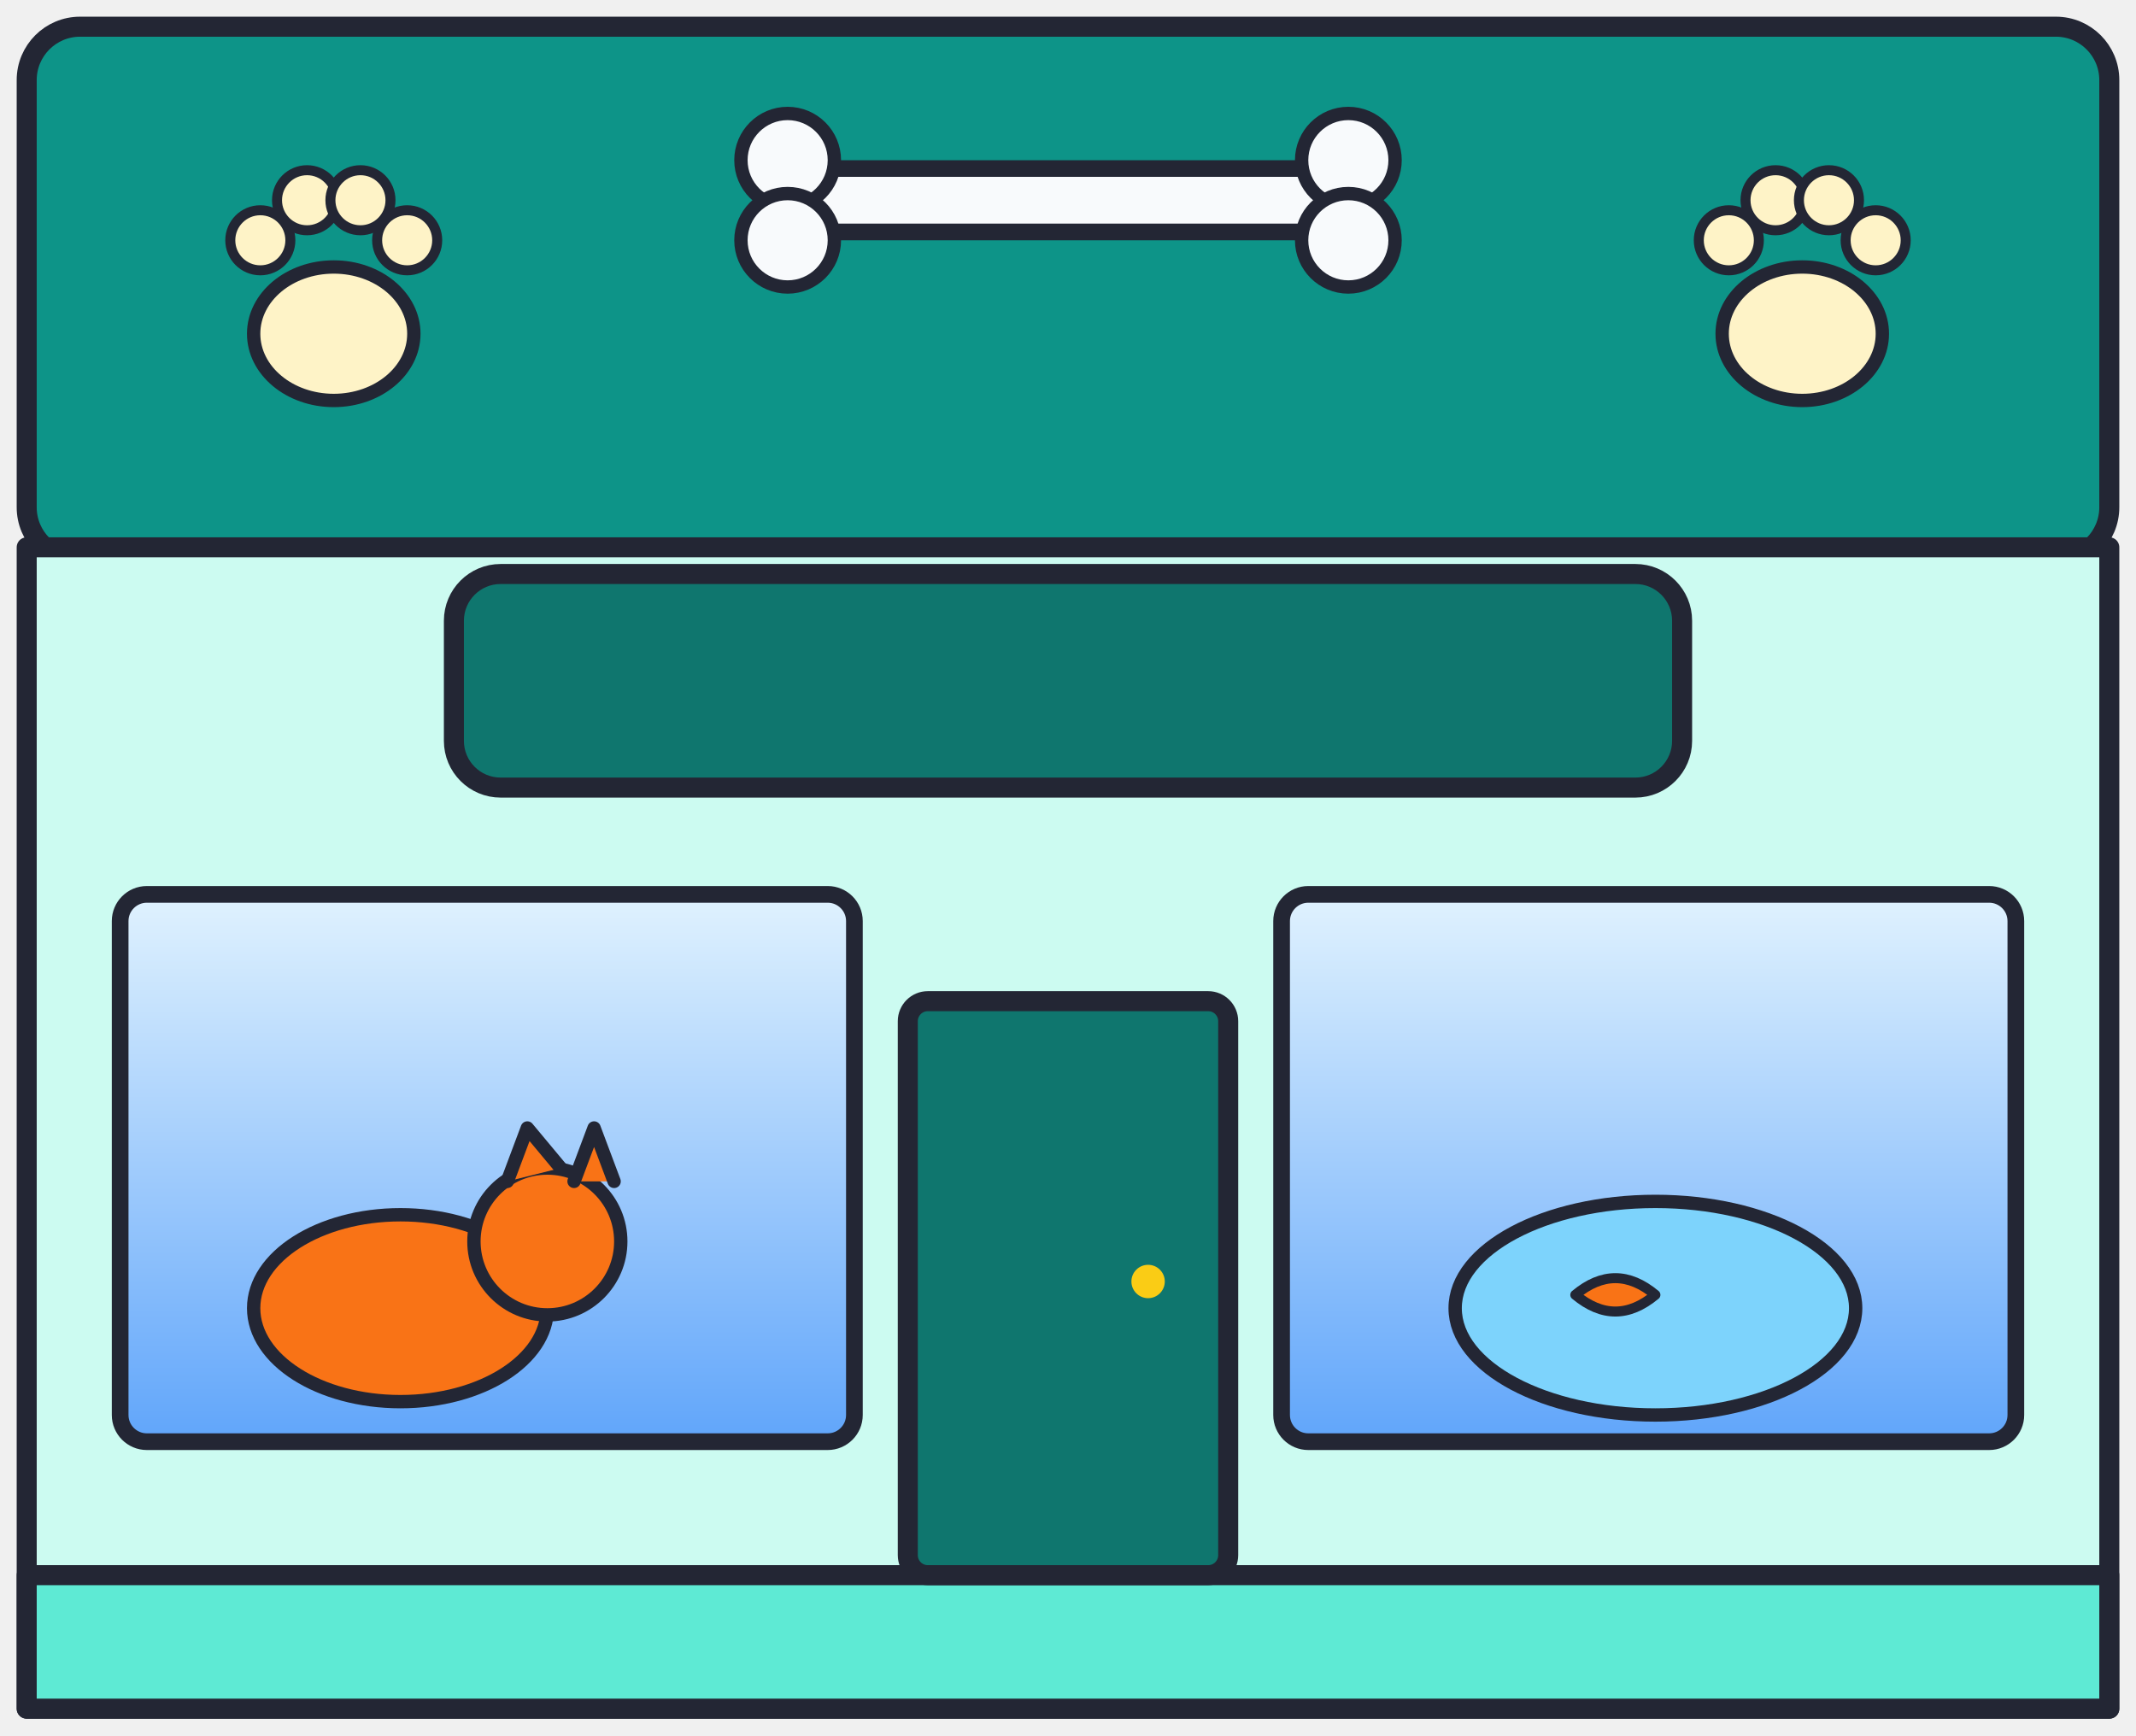
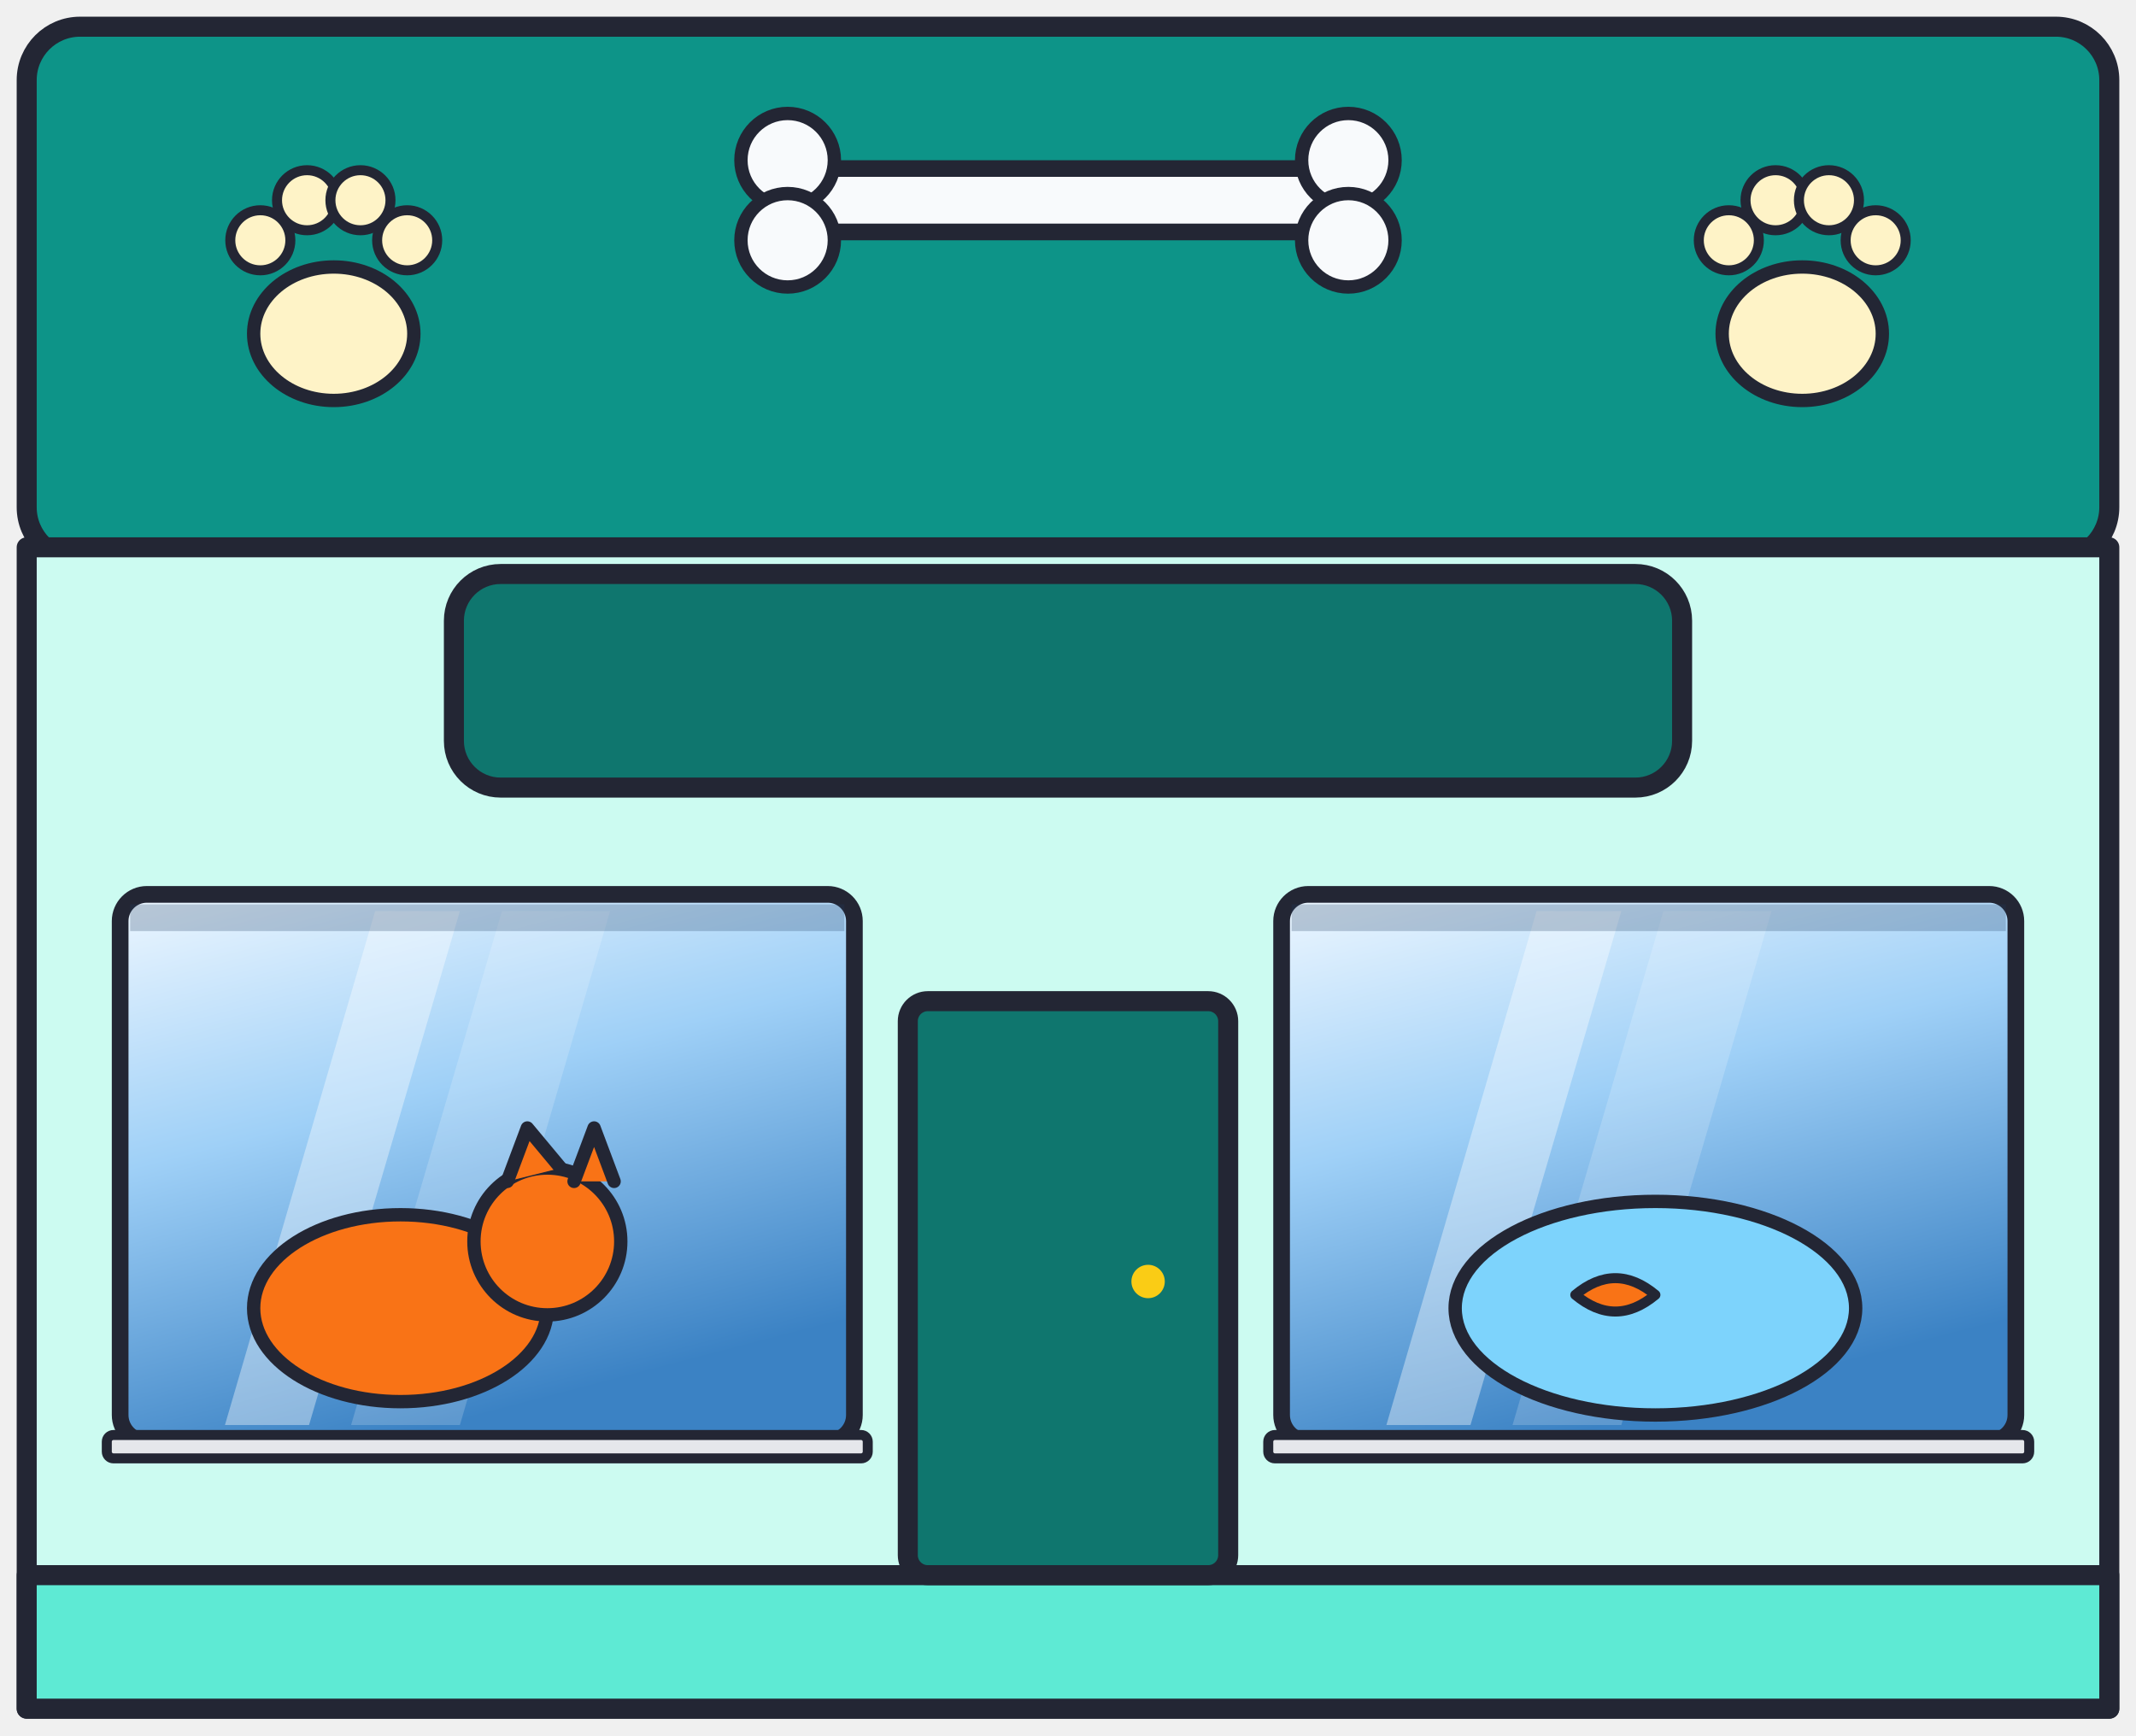
<svg xmlns="http://www.w3.org/2000/svg" width="640" height="520" viewBox="0 0 320 260">
  <defs>
-     <linearGradient id="glass" x1="0" y1="0" x2="0" y2="1">
-       <stop offset="0" stop-color="#e0f2fe" />
-       <stop offset="1" stop-color="#60a5fa" />
+     <linearGradient id="glass" x1="0" y1="0" x2="0.35" y2="1">
+       <stop offset="0" stop-color="#eef7ff" />
+       <stop offset="0.45" stop-color="#9fd0f7" />
+       <stop offset="1" stop-color="#3b82c4" />
    </linearGradient>
  </defs>
  <rect x="4" y="4" width="312" height="80" rx="8" fill="#0d9488" stroke="#232634" stroke-width="3" stroke-linejoin="round" stroke-linecap="round" />
  <rect x="4" y="82" width="312" height="174" rx="0" fill="#ccfbf1" stroke="#232634" stroke-width="3" stroke-linejoin="round" stroke-linecap="round" />
  <rect x="4" y="236" width="312" height="20" rx="0" fill="#5eead4" stroke="#232634" stroke-width="3" stroke-linejoin="round" stroke-linecap="round" />
  <path d="M120 30h80" fill="none" stroke="#232634" stroke-width="12" stroke-linejoin="round" stroke-linecap="round" />
  <path d="M120 30h80" fill="none" stroke="#f8fafc" stroke-width="7" stroke-linejoin="round" stroke-linecap="round" />
  <circle cx="118" cy="24" r="7" fill="#f8fafc" stroke="#232634" stroke-width="2" stroke-linejoin="round" stroke-linecap="round" />
  <circle cx="118" cy="36" r="7" fill="#f8fafc" stroke="#232634" stroke-width="2" stroke-linejoin="round" stroke-linecap="round" />
  <circle cx="202" cy="24" r="7" fill="#f8fafc" stroke="#232634" stroke-width="2" stroke-linejoin="round" stroke-linecap="round" />
  <circle cx="202" cy="36" r="7" fill="#f8fafc" stroke="#232634" stroke-width="2" stroke-linejoin="round" stroke-linecap="round" />
  <ellipse cx="50" cy="50" rx="12" ry="10" fill="#fef3c7" stroke="#232634" stroke-width="2" stroke-linejoin="round" stroke-linecap="round" />
  <circle cx="39" cy="36" r="4.5" fill="#fef3c7" stroke="#232634" stroke-width="1.5" stroke-linejoin="round" stroke-linecap="round" />
  <circle cx="46" cy="30" r="4.5" fill="#fef3c7" stroke="#232634" stroke-width="1.5" stroke-linejoin="round" stroke-linecap="round" />
  <circle cx="54" cy="30" r="4.5" fill="#fef3c7" stroke="#232634" stroke-width="1.5" stroke-linejoin="round" stroke-linecap="round" />
  <circle cx="61" cy="36" r="4.5" fill="#fef3c7" stroke="#232634" stroke-width="1.5" stroke-linejoin="round" stroke-linecap="round" />
  <ellipse cx="270" cy="50" rx="12" ry="10" fill="#fef3c7" stroke="#232634" stroke-width="2" stroke-linejoin="round" stroke-linecap="round" />
  <circle cx="259" cy="36" r="4.5" fill="#fef3c7" stroke="#232634" stroke-width="1.5" stroke-linejoin="round" stroke-linecap="round" />
  <circle cx="266" cy="30" r="4.5" fill="#fef3c7" stroke="#232634" stroke-width="1.5" stroke-linejoin="round" stroke-linecap="round" />
  <circle cx="274" cy="30" r="4.5" fill="#fef3c7" stroke="#232634" stroke-width="1.5" stroke-linejoin="round" stroke-linecap="round" />
  <circle cx="281" cy="36" r="4.5" fill="#fef3c7" stroke="#232634" stroke-width="1.5" stroke-linejoin="round" stroke-linecap="round" />
  <rect x="18" y="134" width="110" height="82" rx="4" fill="url(#glass)" stroke="#232634" stroke-width="2.5" stroke-linejoin="round" stroke-linecap="round" />
+   <polygon points="33.7,213.5 56.2,136.5 68.9,136.5 46.3,213.5" fill="#ffffff" opacity="0.38" stroke="none" />
+   <polygon points="52.6,213.5 75.2,136.5 91.4,136.5 68.9,213.5" fill="#ffffff" opacity="0.18" stroke="none" />
+   <rect x="19.5" y="135.5" width="107" height="4.0" fill="#1e3a5f" opacity="0.25" stroke="none" />
+   <rect x="16" y="215" width="114" height="3.5" rx="1" fill="#e5e7eb" stroke="#232634" stroke-width="1.5" />
  <rect x="192" y="134" width="110" height="82" rx="4" fill="url(#glass)" stroke="#232634" stroke-width="2.5" stroke-linejoin="round" stroke-linecap="round" />
+   <polygon points="207.7,213.5 230.2,136.5 242.9,136.5 220.3,213.5" fill="#ffffff" opacity="0.38" stroke="none" />
+   <polygon points="226.6,213.5 249.2,136.5 265.4,136.5 242.9,213.5" fill="#ffffff" opacity="0.18" stroke="none" />
+   <rect x="193.5" y="135.5" width="107" height="4.0" fill="#1e3a5f" opacity="0.25" stroke="none" />
+   <rect x="190" y="215" width="114" height="3.5" rx="1" fill="#e5e7eb" stroke="#232634" stroke-width="1.5" />
  <ellipse cx="60" cy="196" rx="22" ry="14" fill="#f97316" stroke="#232634" stroke-width="2" stroke-linejoin="round" stroke-linecap="round" />
  <circle cx="82" cy="186" r="11" fill="#f97316" stroke="#232634" stroke-width="2" stroke-linejoin="round" stroke-linecap="round" />
  <path d="M76 177l3-8 5 6M86 177l3-8 3 8" fill="#f97316" stroke="#232634" stroke-width="2" stroke-linejoin="round" stroke-linecap="round" />
  <ellipse cx="248" cy="196" rx="30" ry="16" fill="#7dd3fc" stroke="#232634" stroke-width="2" stroke-linejoin="round" stroke-linecap="round" />
  <path d="M236 194q6-5 12 0q-6 5-12 0z" fill="#f97316" stroke="#232634" stroke-width="1.5" stroke-linejoin="round" stroke-linecap="round" />
  <rect x="136" y="150" width="48" height="86" rx="3" fill="#0f766e" stroke="#232634" stroke-width="3" stroke-linejoin="round" stroke-linecap="round" />
  <circle cx="172" cy="192" r="2.5" fill="#facc15" stroke="none" />
  <rect x="68.0" y="86" width="184" height="32" rx="7" fill="#0f766e" stroke="#232634" stroke-width="3" stroke-linejoin="round" stroke-linecap="round" />
</svg>
